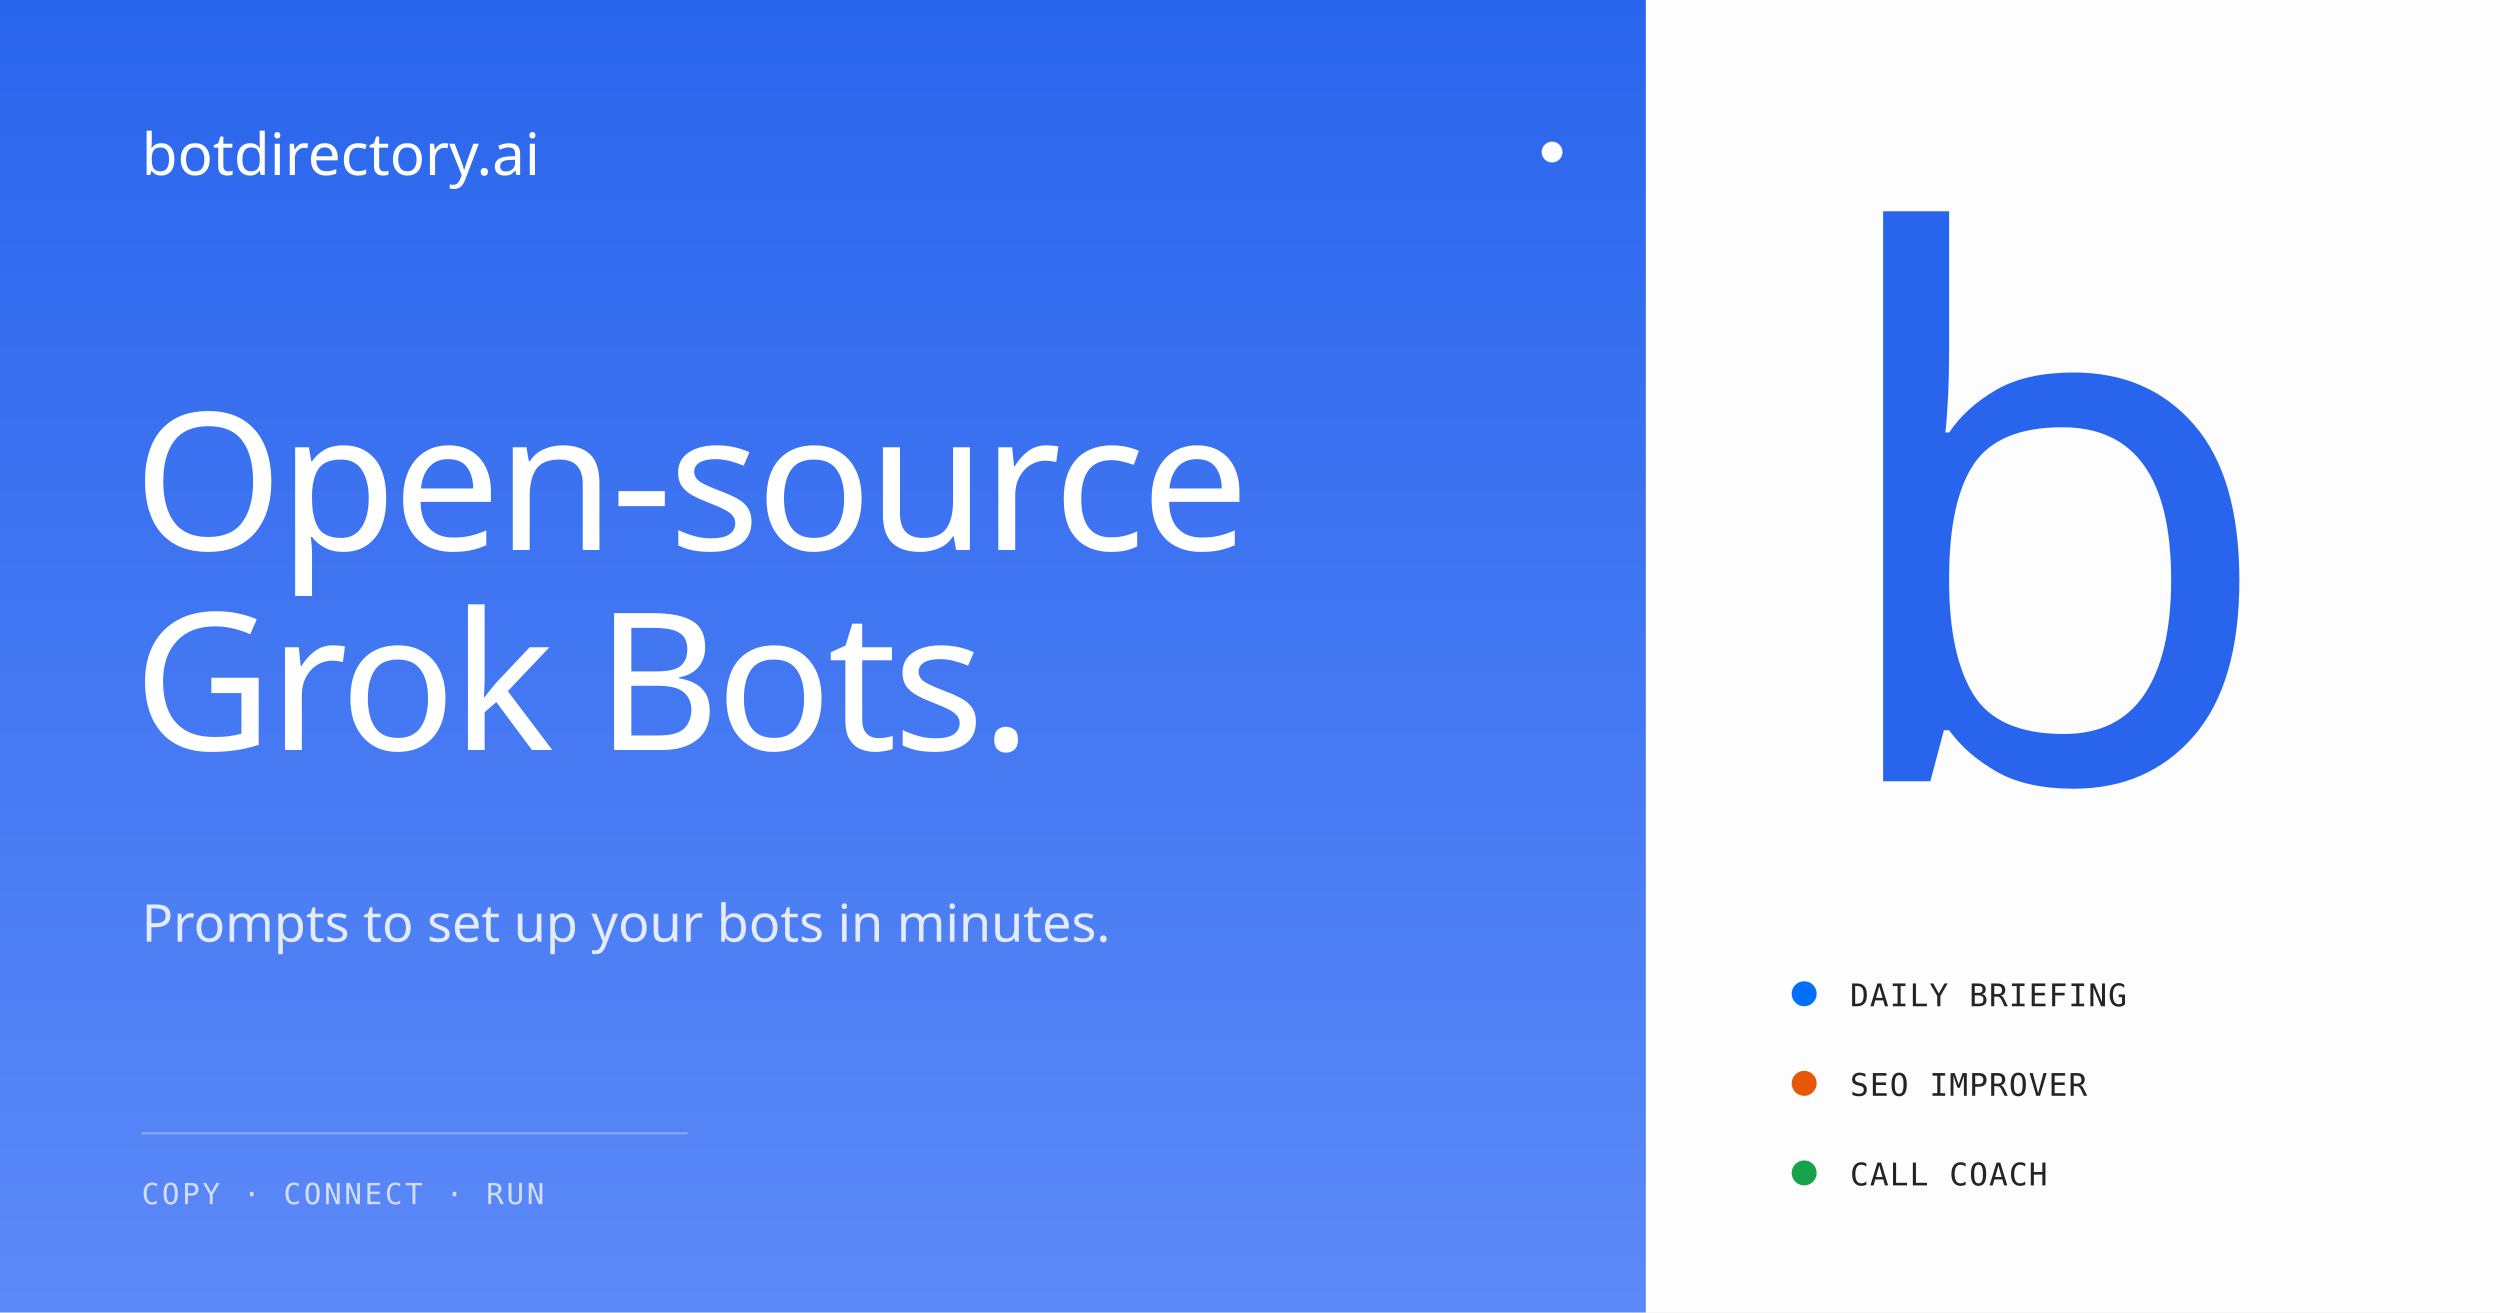
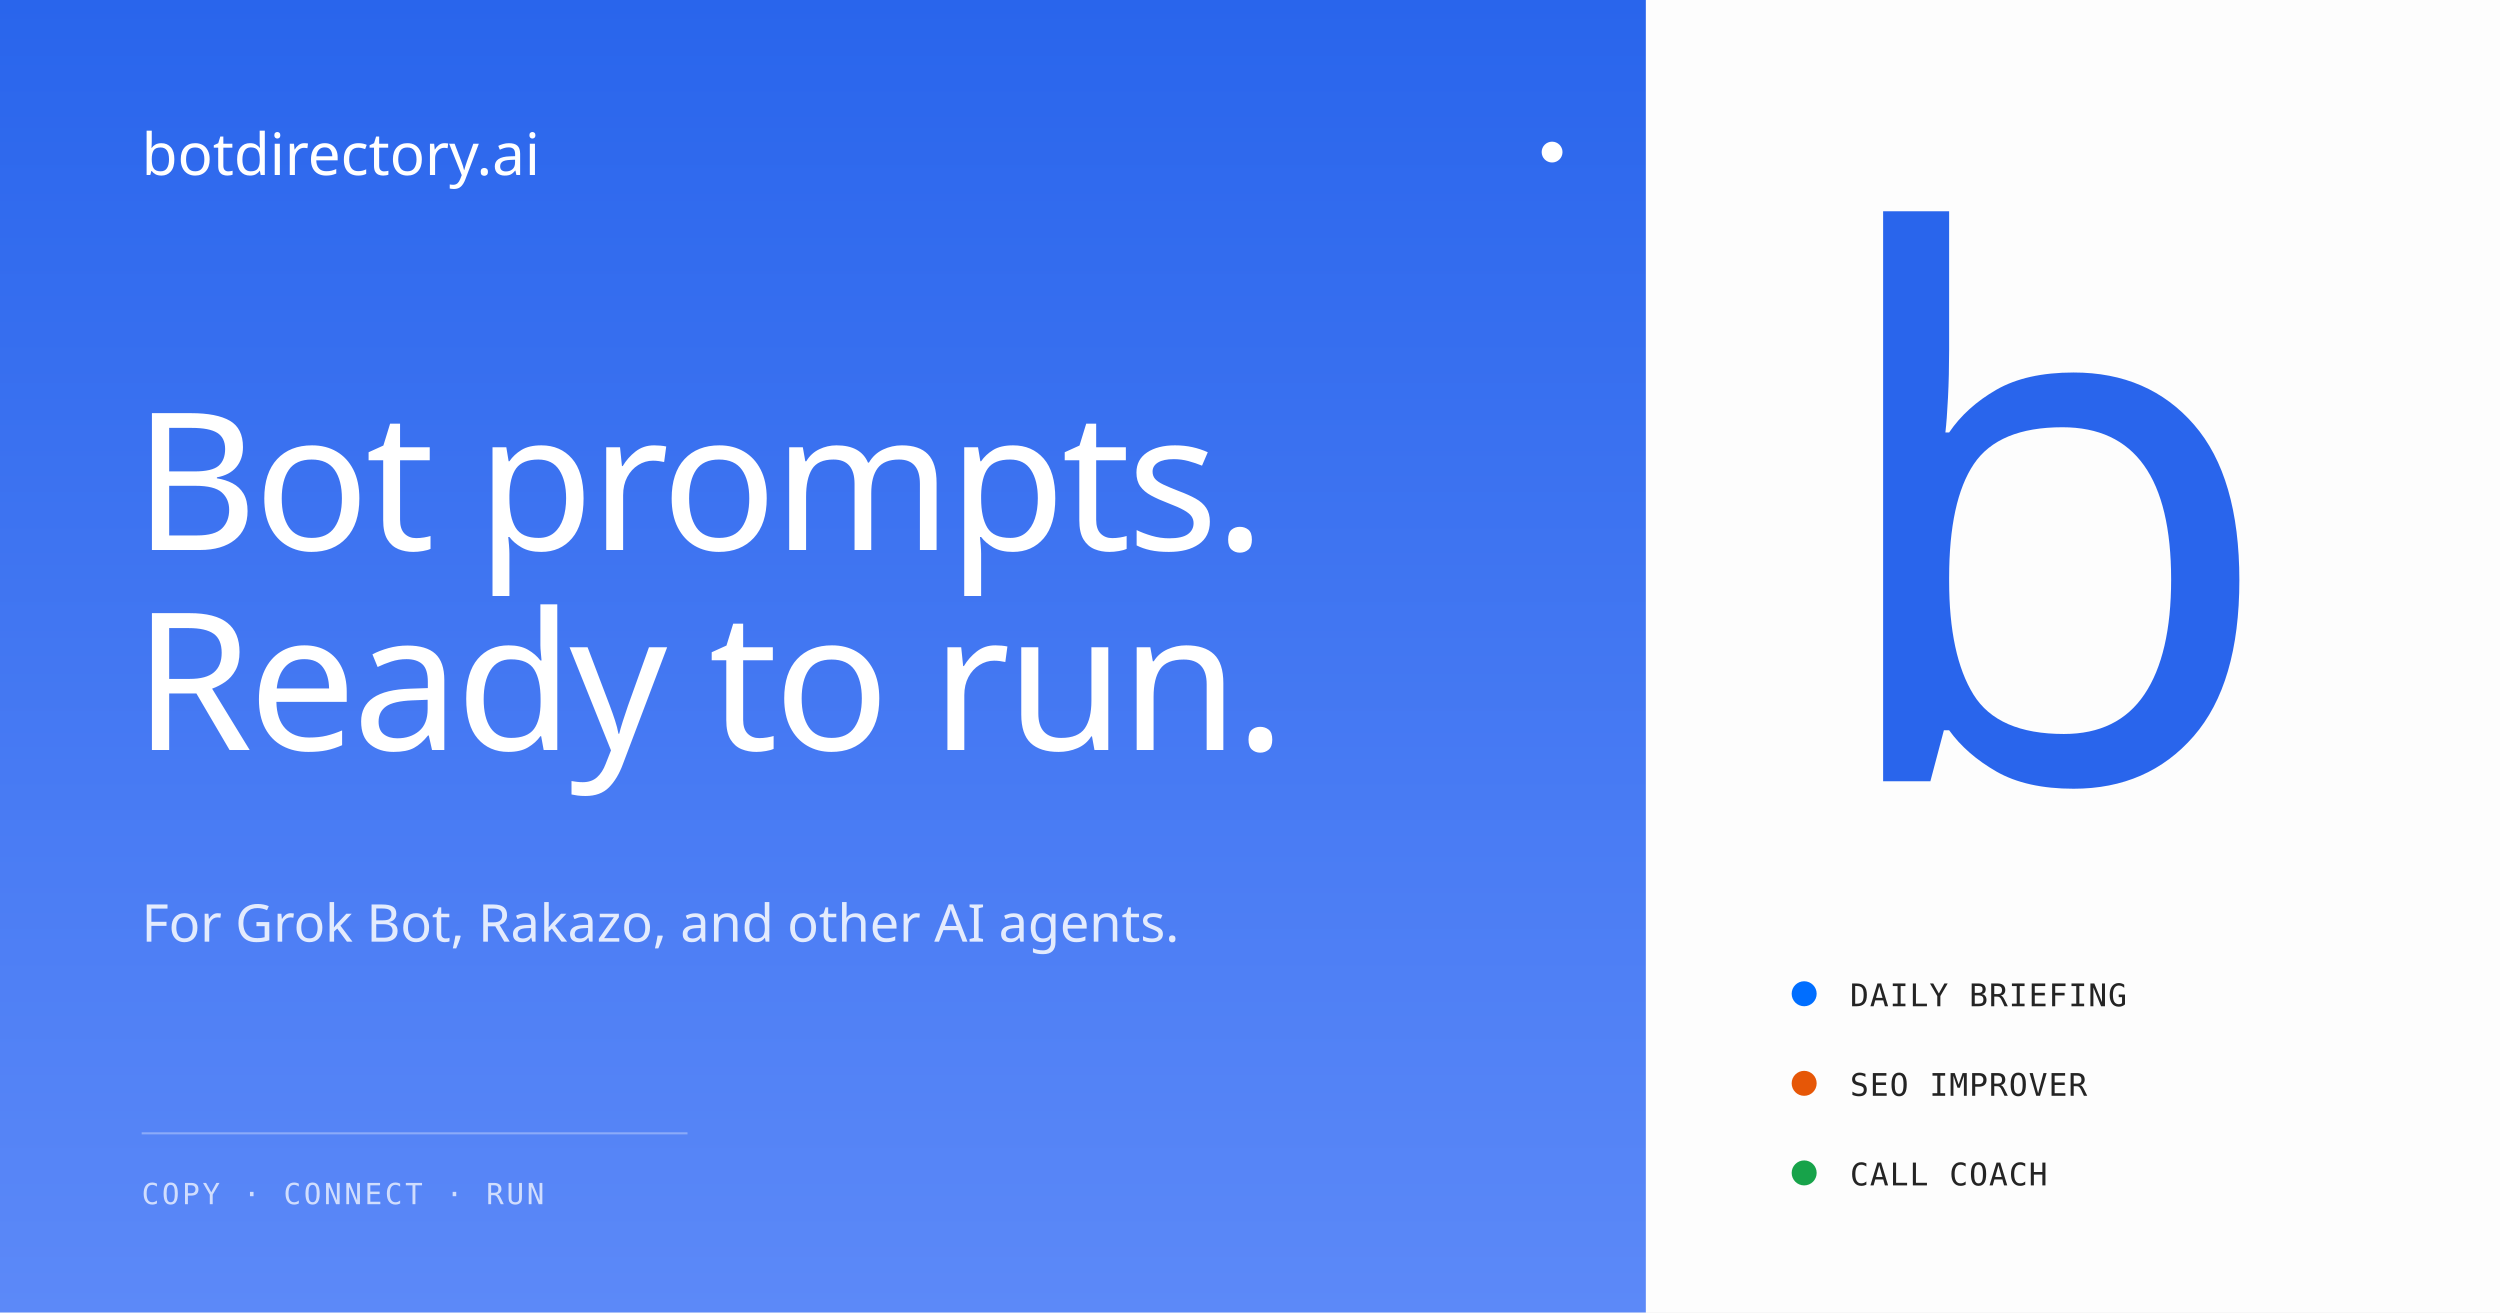
- <svg xmlns="http://www.w3.org/2000/svg" width="1200" height="630" viewBox="0 0 1200 630" role="img" aria-label="Bot Directory — Open-source Grok Bots">
+ <svg xmlns="http://www.w3.org/2000/svg" width="1200" height="630" viewBox="0 0 1200 630" role="img" aria-label="botdirectory.ai — ready-to-use bot prompts">
  <defs>
    <linearGradient id="blue" x1="0" y1="0" x2="0" y2="1">
      <stop offset="0" stop-color="#2965EC" />
      <stop offset="1" stop-color="#5C89F8" />
    </linearGradient>
    <style>
      @font-face {
        font-family: "Aeonik";
        src: url("fonts/aeonik-medium.woff") format("woff");
        font-weight: 500;
      }
      @font-face {
        font-family: "Geist";
        src: url("fonts/geist-latin.woff2") format("woff2");
        font-weight: 400 700;
      }
      @font-face {
        font-family: "Geist Mono";
        src: url("fonts/geist-mono-latin.woff2") format("woff2");
        font-weight: 400 600;
      }
    </style>
  </defs>
  <rect width="1200" height="630" fill="#FDFDFD" />
  <rect width="790" height="630" fill="url(#blue)" />
  <text x="68" y="84" fill="#FFFFFF" font-family="Aeonik, sans-serif" font-size="28" font-weight="500">botdirectory.ai</text>
  <circle cx="745" cy="73" r="5" fill="#FFFFFF" />
-   <text x="64" y="264" fill="#FFFFFF" font-family="Aeonik, sans-serif" font-size="92" font-weight="500" letter-spacing="-2">Open-source</text>
-   <text x="64" y="360" fill="#FFFFFF" font-family="Aeonik, sans-serif" font-size="92" font-weight="500" letter-spacing="-2">Grok Bots.</text>
-   <text x="68" y="452" fill="#FFFFFF" fill-opacity="0.84" font-family="Geist, sans-serif" font-size="25">Prompts to set up your bots in minutes.</text>
+   <text x="64" y="264" fill="#FFFFFF" font-family="Aeonik, sans-serif" font-size="92" font-weight="500" letter-spacing="-2">Bot prompts.</text>
+   <text x="64" y="360" fill="#FFFFFF" font-family="Aeonik, sans-serif" font-size="92" font-weight="500" letter-spacing="-2">Ready to run.</text>
+   <text x="68" y="452" fill="#FFFFFF" fill-opacity="0.84" font-family="Geist, sans-serif" font-size="25">For Grok Bot, Rakazo, and other AI agents.</text>
  <line x1="68" y1="544" x2="330" y2="544" stroke="#FFFFFF" stroke-opacity="0.32" />
  <text x="68" y="578" fill="#FFFFFF" fill-opacity="0.72" font-family="Geist Mono, monospace" font-size="14" letter-spacing="1.3">COPY  ·  CONNECT  ·  RUN</text>
  <text x="984" y="375" fill="#2965EC" font-family="Aeonik, sans-serif" font-size="360" font-weight="500" text-anchor="middle">b</text>
  <circle cx="866" cy="477" r="6" fill="#006EFF" />
  <text x="888" y="483" fill="#242424" font-family="Geist Mono, monospace" font-size="15" letter-spacing="0.5">DAILY BRIEFING</text>
  <circle cx="866" cy="520" r="6" fill="#E65707" />
  <text x="888" y="526" fill="#242424" font-family="Geist Mono, monospace" font-size="15" letter-spacing="0.5">SEO IMPROVER</text>
  <circle cx="866" cy="563" r="6" fill="#17A34A" />
  <text x="888" y="569" fill="#242424" font-family="Geist Mono, monospace" font-size="15" letter-spacing="0.5">CALL COACH</text>
</svg>
